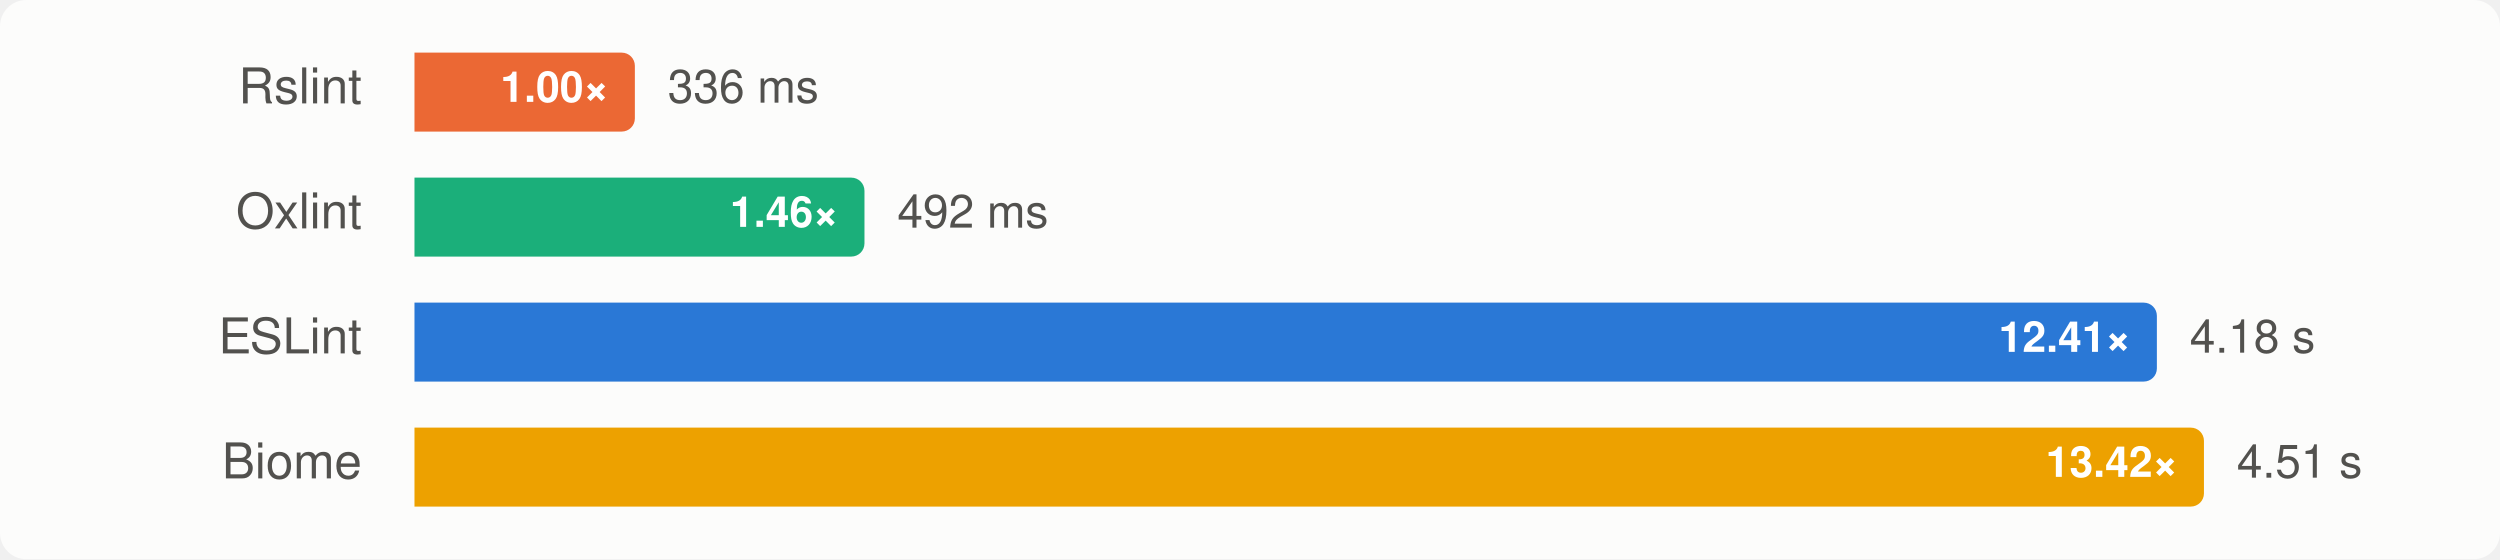
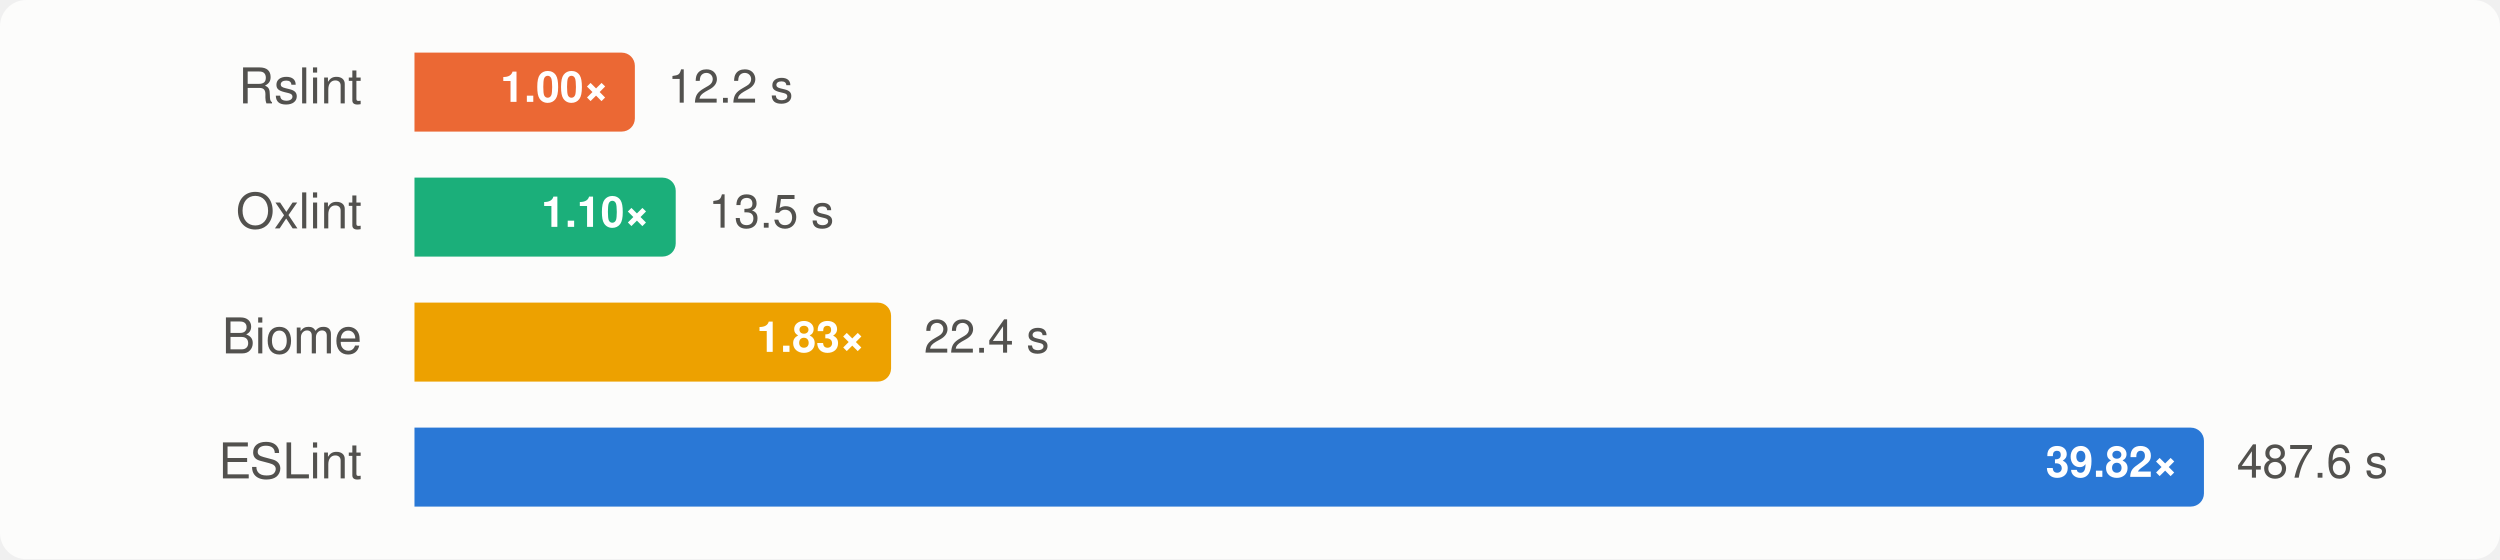
<svg xmlns="http://www.w3.org/2000/svg" width="760" height="170" viewBox="0 0 760 170" font-family="-apple-system, BlinkMacSystemFont, 'Segoe UI', Helvetica, Arial, sans-serif" role="img" aria-label="Group B, vscode: median wall time, lower is better">
  <style>
    .surface { fill: #fcfcfb; }
    .t-primary { fill: #0b0b0b; }
    .t-secondary { fill: #52514e; }
    .ratio { fill: #ffffff; }
    .bar-eslint { fill: #2a78d6; }
    .bar-rslint { fill: #eb6834; }
    .bar-oxlint { fill: #1baf7a; }
    .bar-biome { fill: #eda100; }
    @media (prefers-color-scheme: dark) {
      .surface { fill: #1a1a19; }
      .t-primary { fill: #f0efec; }
      .t-secondary { fill: #c3c2b7; }
      .bar-eslint { fill: #3987e5; }
      .bar-rslint { fill: #d95926; }
      .bar-oxlint { fill: #199e70; }
      .bar-biome { fill: #c98500; }
    }
  </style>
  <rect class="surface" width="760" height="170" rx="8" />
  <g>
    <text class="t-secondary" x="110" y="28" text-anchor="end" dominant-baseline="central" font-size="15">Rslint</text>
    <path class="bar-rslint" d="M126,16H189A4,4 0 0 1 193,20V36A4,4 0 0 1 189,40H126Z" />
    <text class="ratio" x="185" y="28" text-anchor="end" dominant-baseline="central" font-size="13" font-weight="700">1.00×</text>
-     <text class="t-secondary" x="203" y="28" dominant-baseline="central" font-size="14">336 ms</text>
+     <text class="t-secondary" x="203" y="28" dominant-baseline="central" font-size="14">12.2 s</text>
  </g>
  <g>
    <text class="t-secondary" x="110" y="66" text-anchor="end" dominant-baseline="central" font-size="15">Oxlint</text>
-     <path class="bar-oxlint" d="M126,54H258.799A4,4 0 0 1 262.799,58V74A4,4 0 0 1 258.799,78H126Z" />
-     <text class="ratio" x="254.799" y="66" text-anchor="end" dominant-baseline="central" font-size="13" font-weight="700">1.46×</text>
-     <text class="t-secondary" x="272.799" y="66" dominant-baseline="central" font-size="14">492 ms</text>
+     <path class="bar-oxlint" d="M126,54H201.418A4,4 0 0 1 205.418,58V74A4,4 0 0 1 201.418,78H126Z" />
+     <text class="ratio" x="197.418" y="66" text-anchor="end" dominant-baseline="central" font-size="13" font-weight="700">1.10×</text>
+     <text class="t-secondary" x="215.418" y="66" dominant-baseline="central" font-size="14">13.5 s</text>
  </g>
  <g>
-     <text class="t-secondary" x="110" y="104" text-anchor="end" dominant-baseline="central" font-size="15">ESLint</text>
-     <path class="bar-eslint" d="M126,92H651.691A4,4 0 0 1 655.691,96V112A4,4 0 0 1 651.691,116H126Z" />
-     <text class="ratio" x="647.691" y="104" text-anchor="end" dominant-baseline="central" font-size="13" font-weight="700">12.41×</text>
-     <text class="t-secondary" x="665.691" y="104" dominant-baseline="central" font-size="14">4.18 s</text>
+     <text class="t-secondary" x="110" y="104" text-anchor="end" dominant-baseline="central" font-size="15">Biome</text>
+     <path class="bar-biome" d="M126,92H266.886A4,4 0 0 1 270.886,96V112A4,4 0 0 1 266.886,116H126Z" />
+     <text class="ratio" x="262.886" y="104" text-anchor="end" dominant-baseline="central" font-size="13" font-weight="700">1.83×</text>
+     <text class="t-secondary" x="280.886" y="104" dominant-baseline="central" font-size="14">22.4 s</text>
  </g>
  <g>
-     <text class="t-secondary" x="110" y="142" text-anchor="end" dominant-baseline="central" font-size="15">Biome</text>
-     <path class="bar-biome" d="M126,130H666A4,4 0 0 1 670,134V150A4,4 0 0 1 666,154H126Z" />
-     <text class="ratio" x="662" y="142" text-anchor="end" dominant-baseline="central" font-size="13" font-weight="700">13.42×</text>
-     <text class="t-secondary" x="680" y="142" dominant-baseline="central" font-size="14">4.51 s</text>
+     <text class="t-secondary" x="110" y="142" text-anchor="end" dominant-baseline="central" font-size="15">ESLint</text>
+     <path class="bar-eslint" d="M126,130H666A4,4 0 0 1 670,134V150A4,4 0 0 1 666,154H126Z" />
+     <text class="ratio" x="662" y="142" text-anchor="end" dominant-baseline="central" font-size="13" font-weight="700">39.82×</text>
+     <text class="t-secondary" x="680" y="142" dominant-baseline="central" font-size="14">487.6 s</text>
  </g>
</svg>
